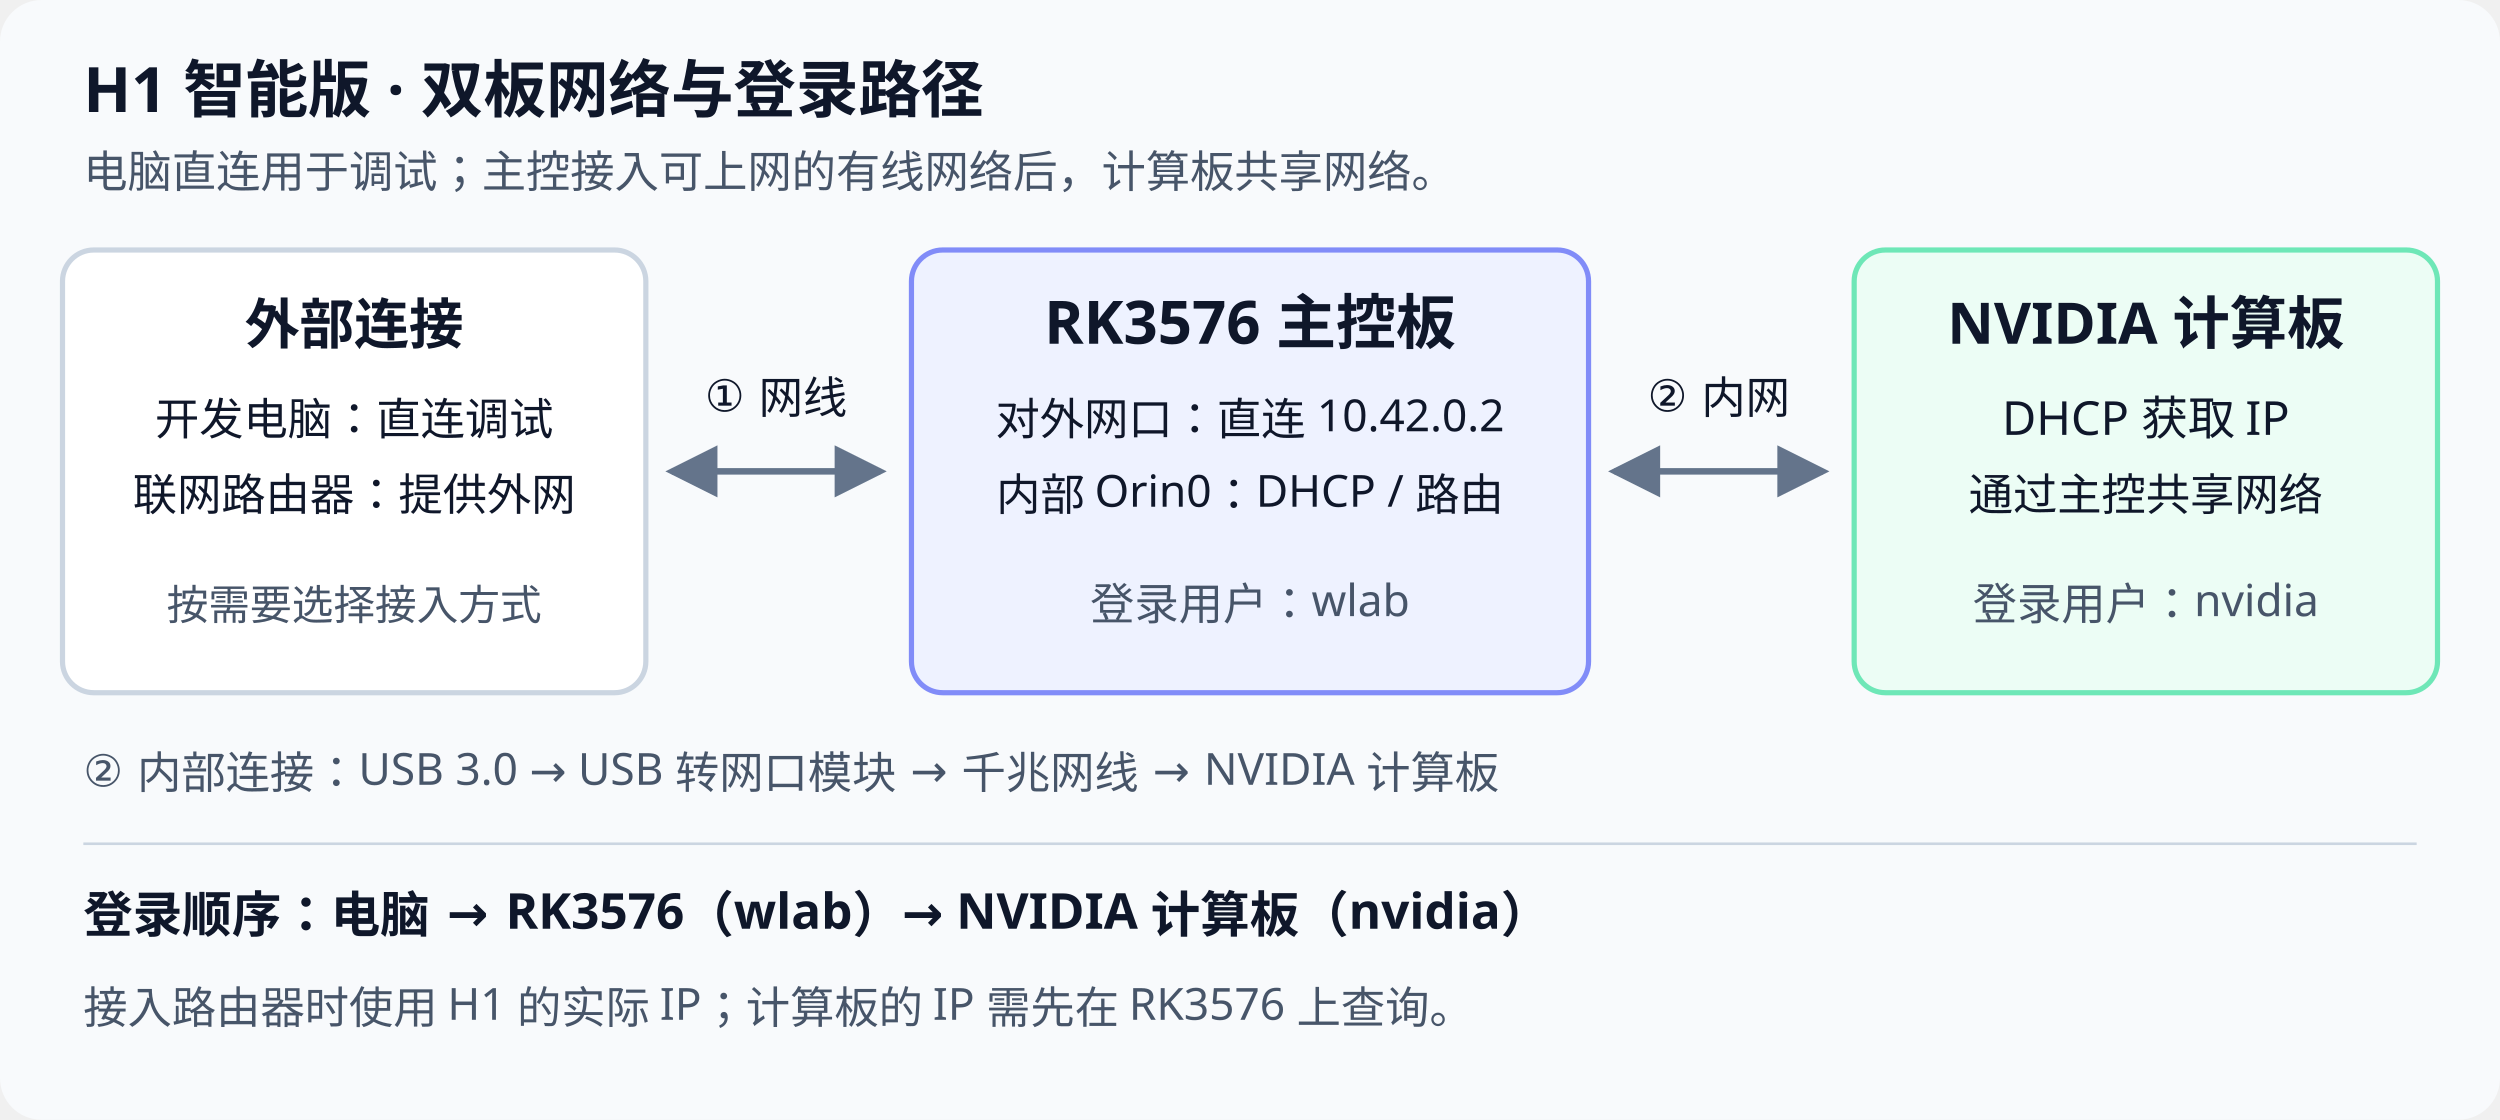
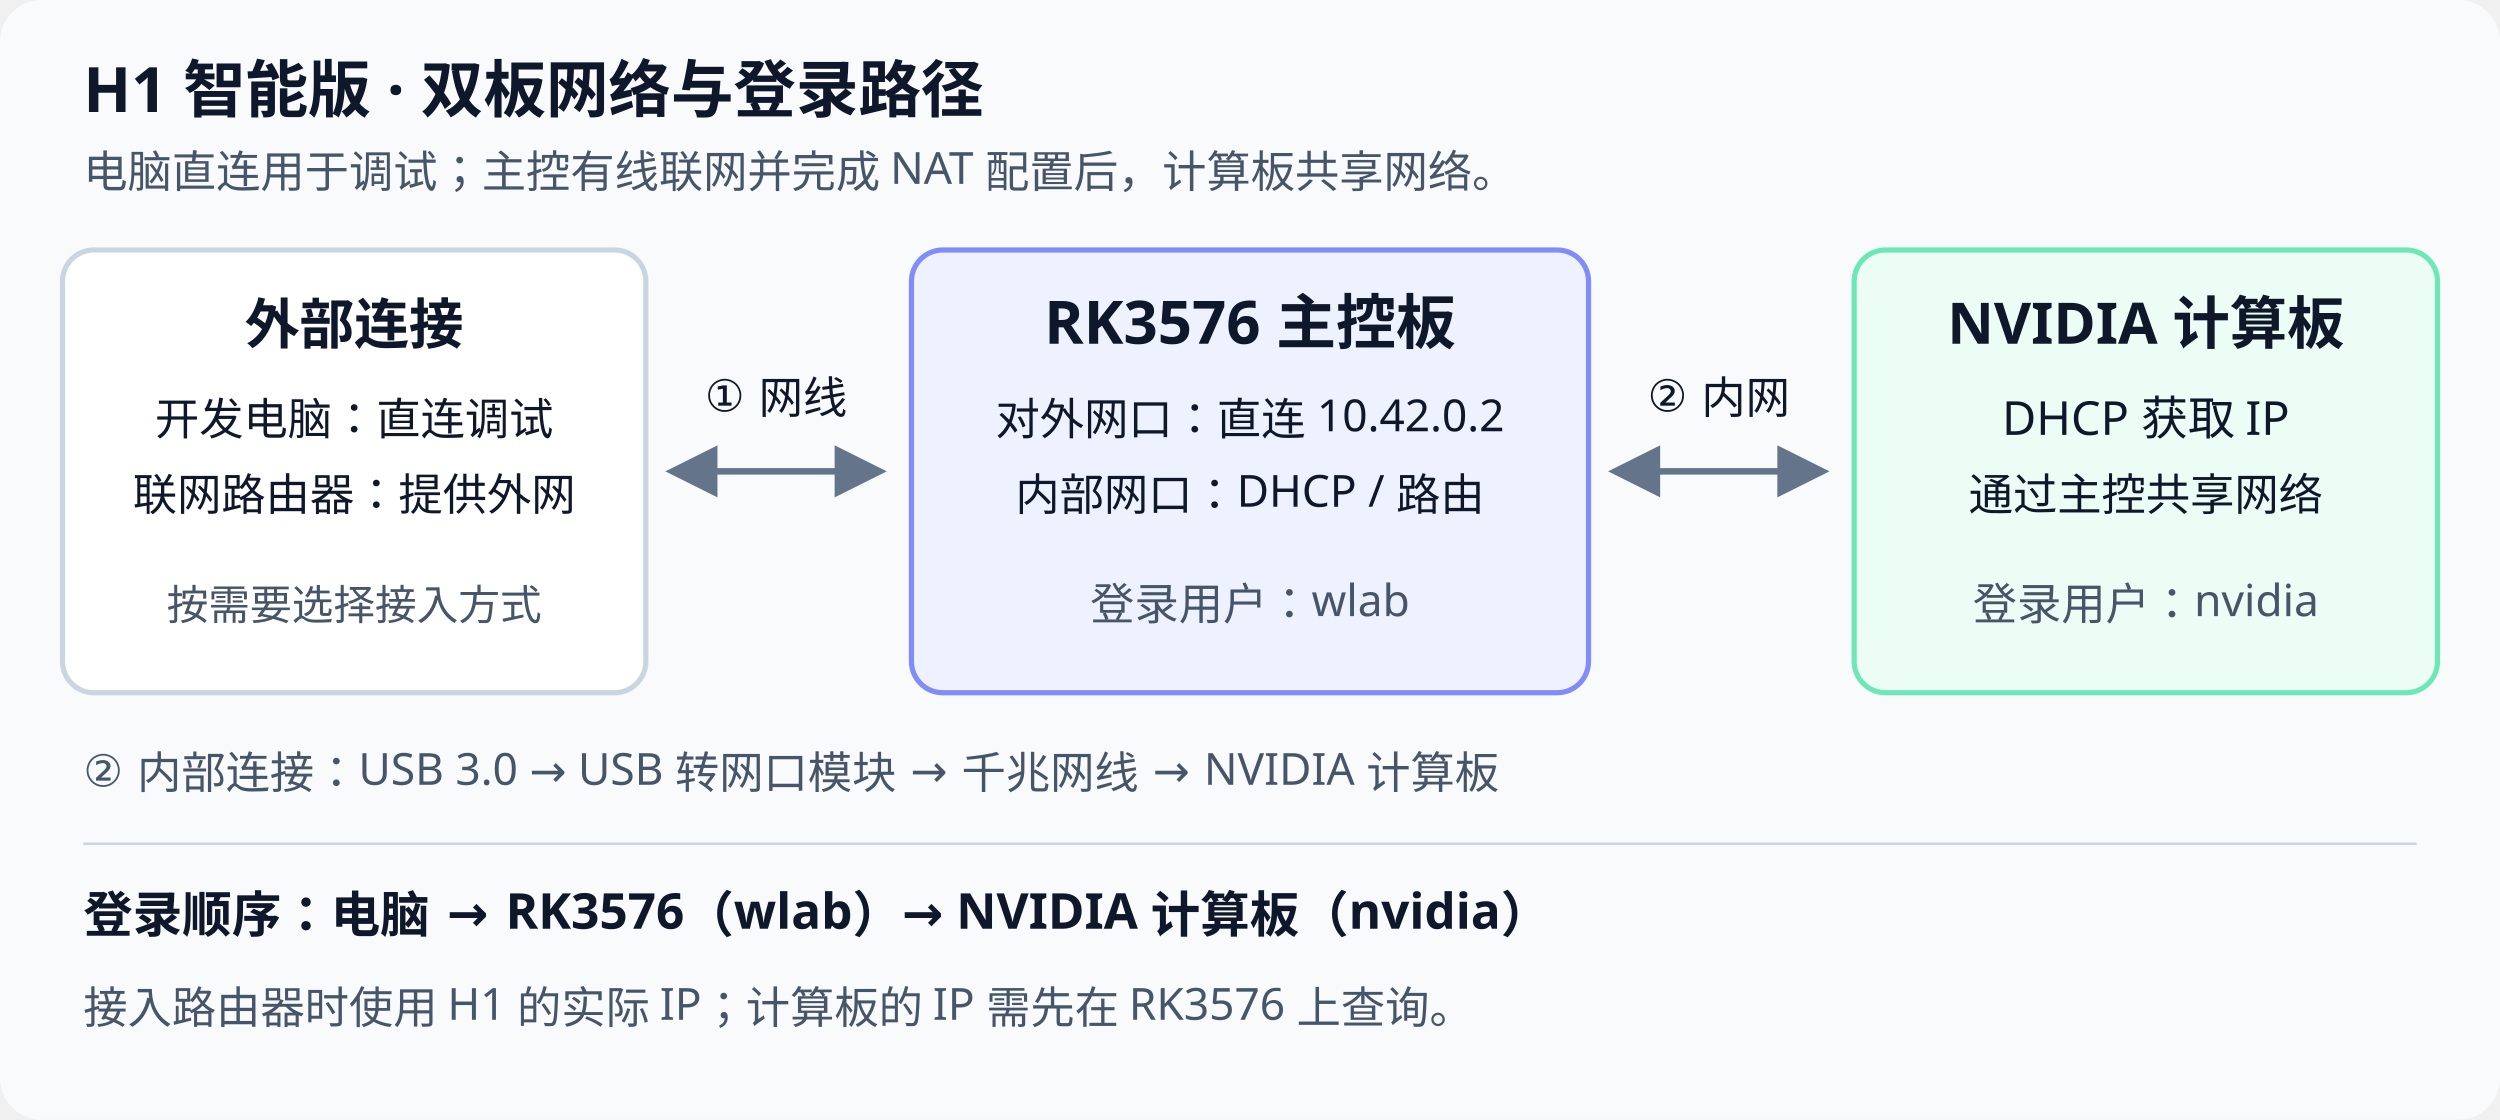
<svg xmlns="http://www.w3.org/2000/svg" width="960" height="430" viewBox="0 0 960 430" role="img" aria-labelledby="title desc">
  <defs>
    <marker id="arrow" markerWidth="8" markerHeight="8" refX="7" refY="4" orient="auto-start-reverse">
      <path d="M0 0 L8 4 L0 8Z" fill="#64748b" />
    </marker>
  </defs>
  <rect width="960" height="430" rx="16" fill="#f8fafc" />
  <g font-family="sans-serif" fill="#0f172a">
    <text x="32" y="43" font-size="24" font-weight="700">H1 智能版 · 双板网络与登录路径</text>
-     <text x="32" y="72" font-size="17" fill="#475569">电脑直连用于调试；主控接入可上网的有线网络后，计算板共享网络。</text>
+     <text x="32" y="72" font-size="17" fill="#475569">电脑直连用于调试；主控有线联网并完成 NAT 配置后，计算板共享网络。</text>
    <rect x="24" y="96" width="224" height="170" rx="12" fill="#ffffff" stroke="#cbd5e1" stroke-width="2" />
    <text x="136" y="132" font-size="21" font-weight="700" text-anchor="middle">外部连接</text>
    <text x="136" y="167" font-size="17" text-anchor="middle">开发电脑：直连调试</text>
    <text x="136" y="196" font-size="17" text-anchor="middle">联网路由器：提供外网</text>
    <text x="136" y="238" font-size="16" text-anchor="middle" fill="#475569">按需要选择接入方式</text>
    <rect x="350" y="96" width="260" height="170" rx="12" fill="#eef2ff" stroke="#818cf8" stroke-width="2" />
    <text x="480" y="132" font-size="23" font-weight="700" text-anchor="middle">RK3576 主控板</text>
    <text x="480" y="167" font-size="17" text-anchor="middle">对外网口：直连 10.42.0.2</text>
-     <text x="480" y="196" font-size="17" text-anchor="middle">内部 Orin0：DHCP / 路由</text>
+     <text x="480" y="196" font-size="17" text-anchor="middle">内部网口：DHCP / 路由</text>
    <text x="480" y="238" font-size="17" text-anchor="middle" fill="#475569">登录用户：wlab</text>
    <rect x="712" y="96" width="224" height="170" rx="12" fill="#ecfdf5" stroke="#6ee7b7" stroke-width="2" />
    <text x="824" y="132" font-size="22" font-weight="700" text-anchor="middle">NVIDIA 计算板</text>
    <text x="824" y="167" font-size="18" text-anchor="middle">DHCP 获取 IP</text>
    <text x="824" y="196" font-size="17" text-anchor="middle">通过主控共享网络</text>
    <text x="824" y="238" font-size="17" text-anchor="middle" fill="#475569">登录用户：nvidia</text>
    <path d="M258 181 H338" fill="none" stroke="#64748b" stroke-width="2.5" marker-start="url(#arrow)" marker-end="url(#arrow)" />
    <text x="298" y="158" text-anchor="middle" font-size="17">① 网线</text>
    <path d="M620 181 H700" fill="none" stroke="#64748b" stroke-width="2.5" marker-start="url(#arrow)" marker-end="url(#arrow)" />
    <text x="660" y="158" text-anchor="middle" font-size="17">② 内网</text>
    <text x="32" y="302" font-size="17" fill="#475569">② 内部连接：USB 3.0 → USB 转网口模块 → 千兆网线 → NVIDIA 计算板</text>
    <path d="M32 324 H928" stroke="#cbd5e1" />
    <text x="32" y="358" font-size="19" font-weight="700">登录顺序：电脑 → RK3576（wlab）→ NVIDIA 计算板（nvidia）</text>
    <text x="32" y="393" font-size="17" fill="#475569">接入路由器时使用 H1 的实际 IP；计算板的 IP 需先在 RK3576 上查询。</text>
  </g>
</svg>
